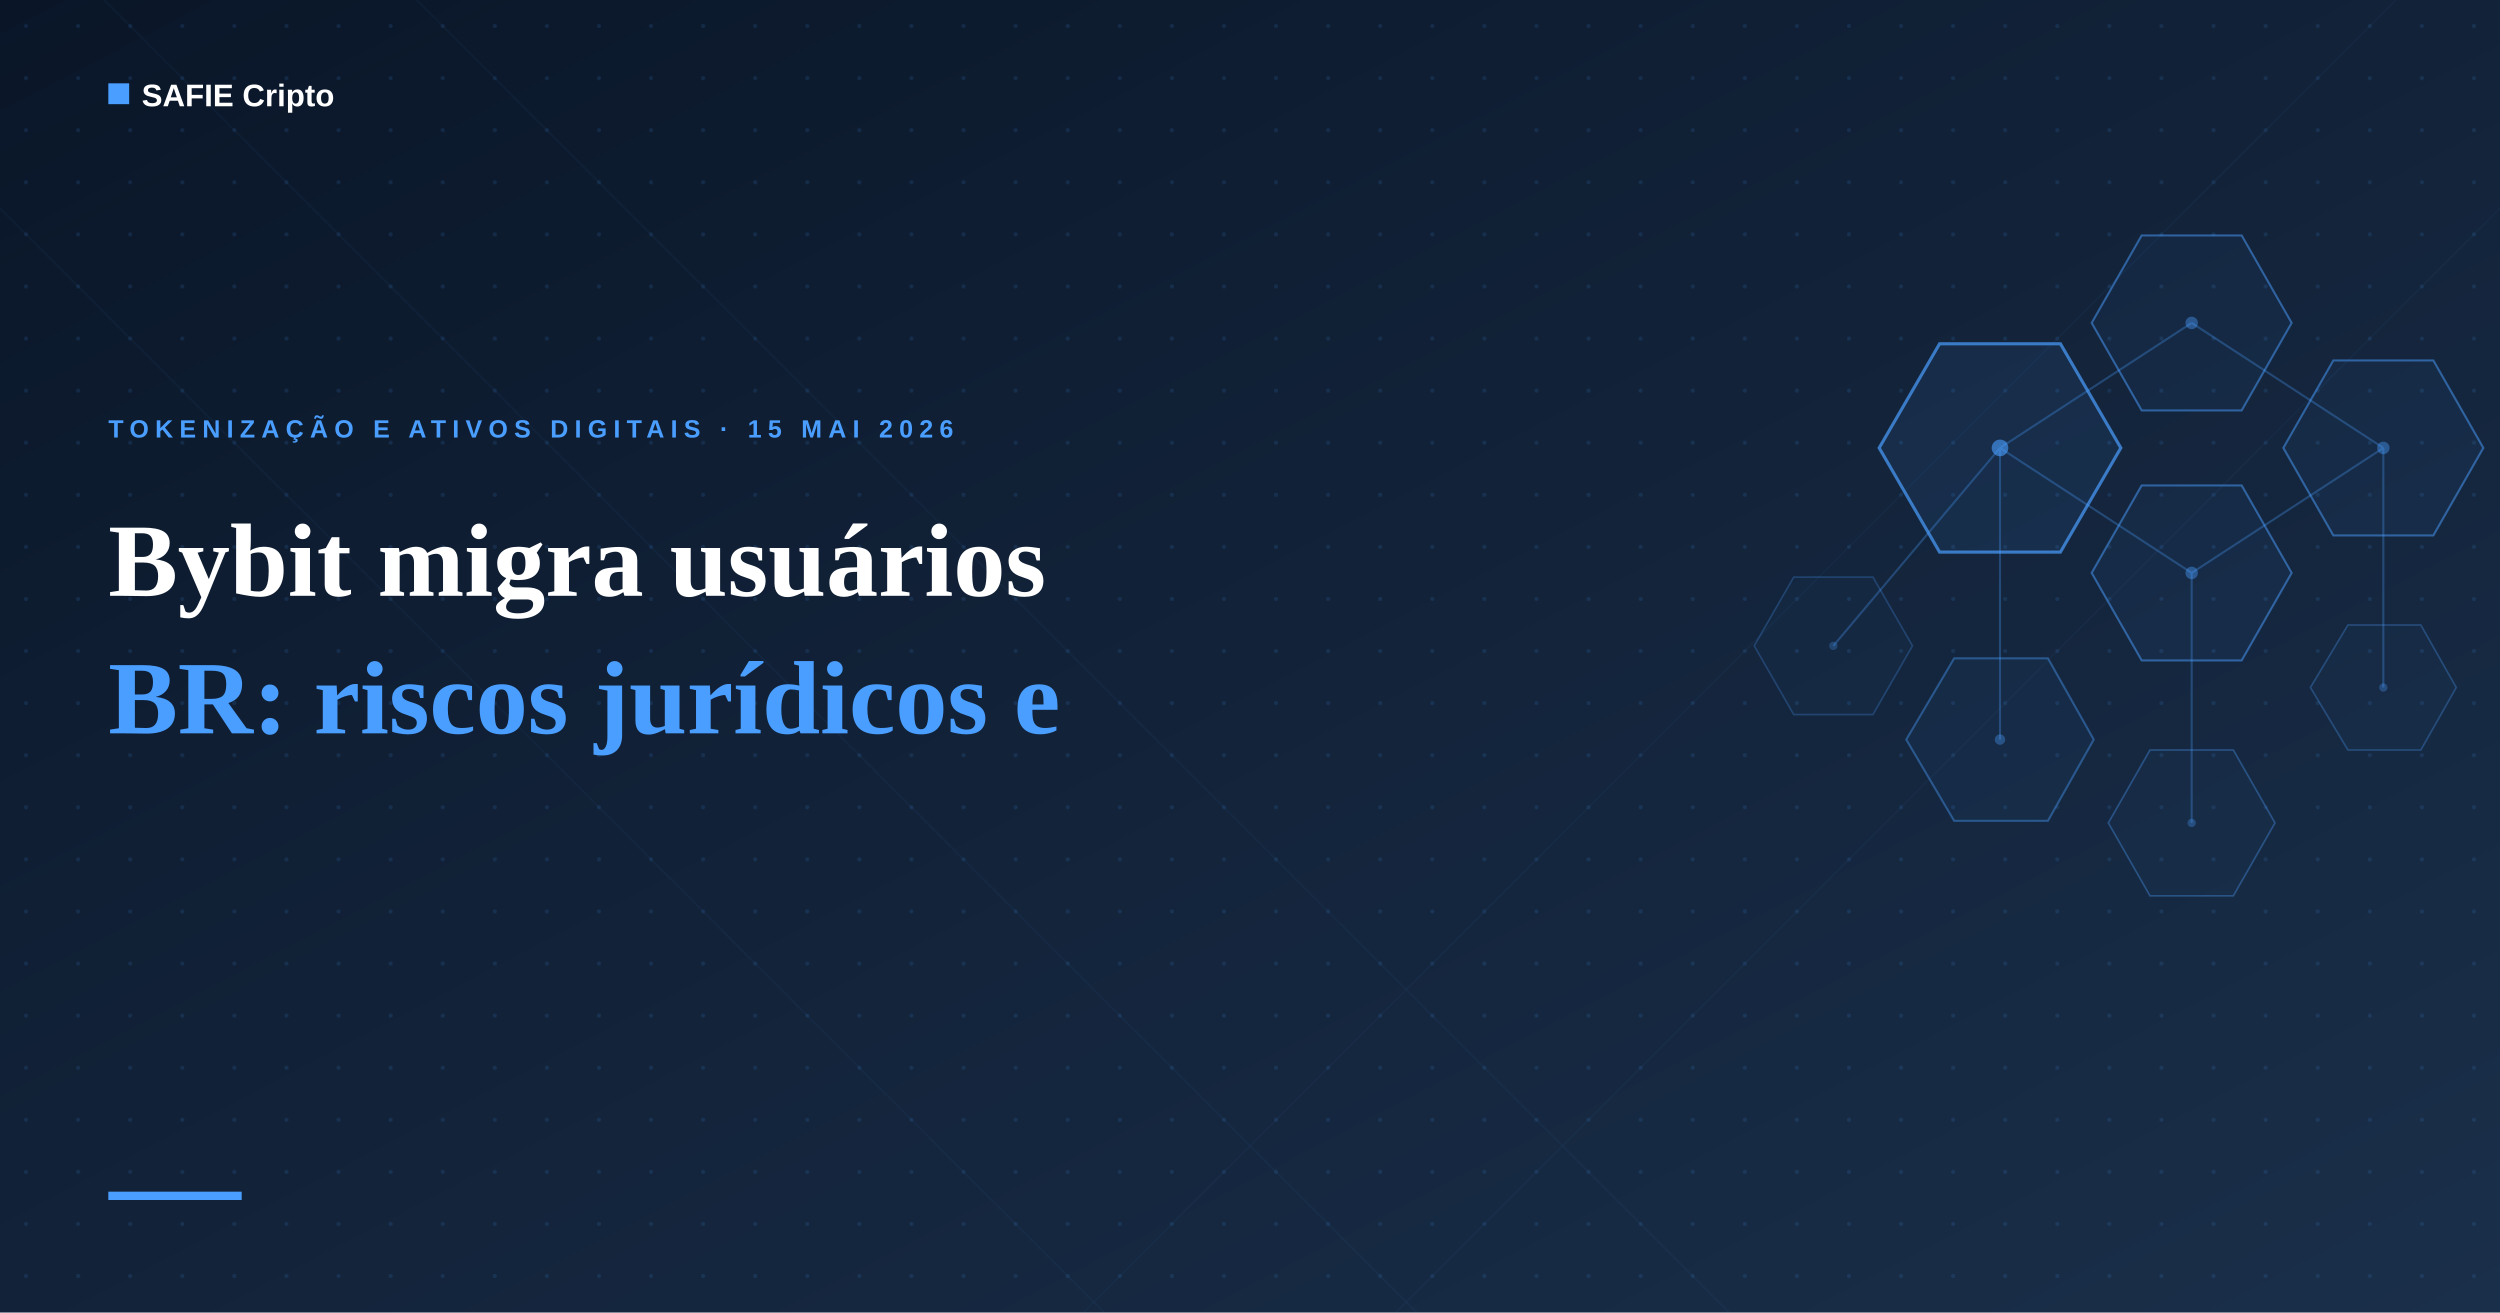
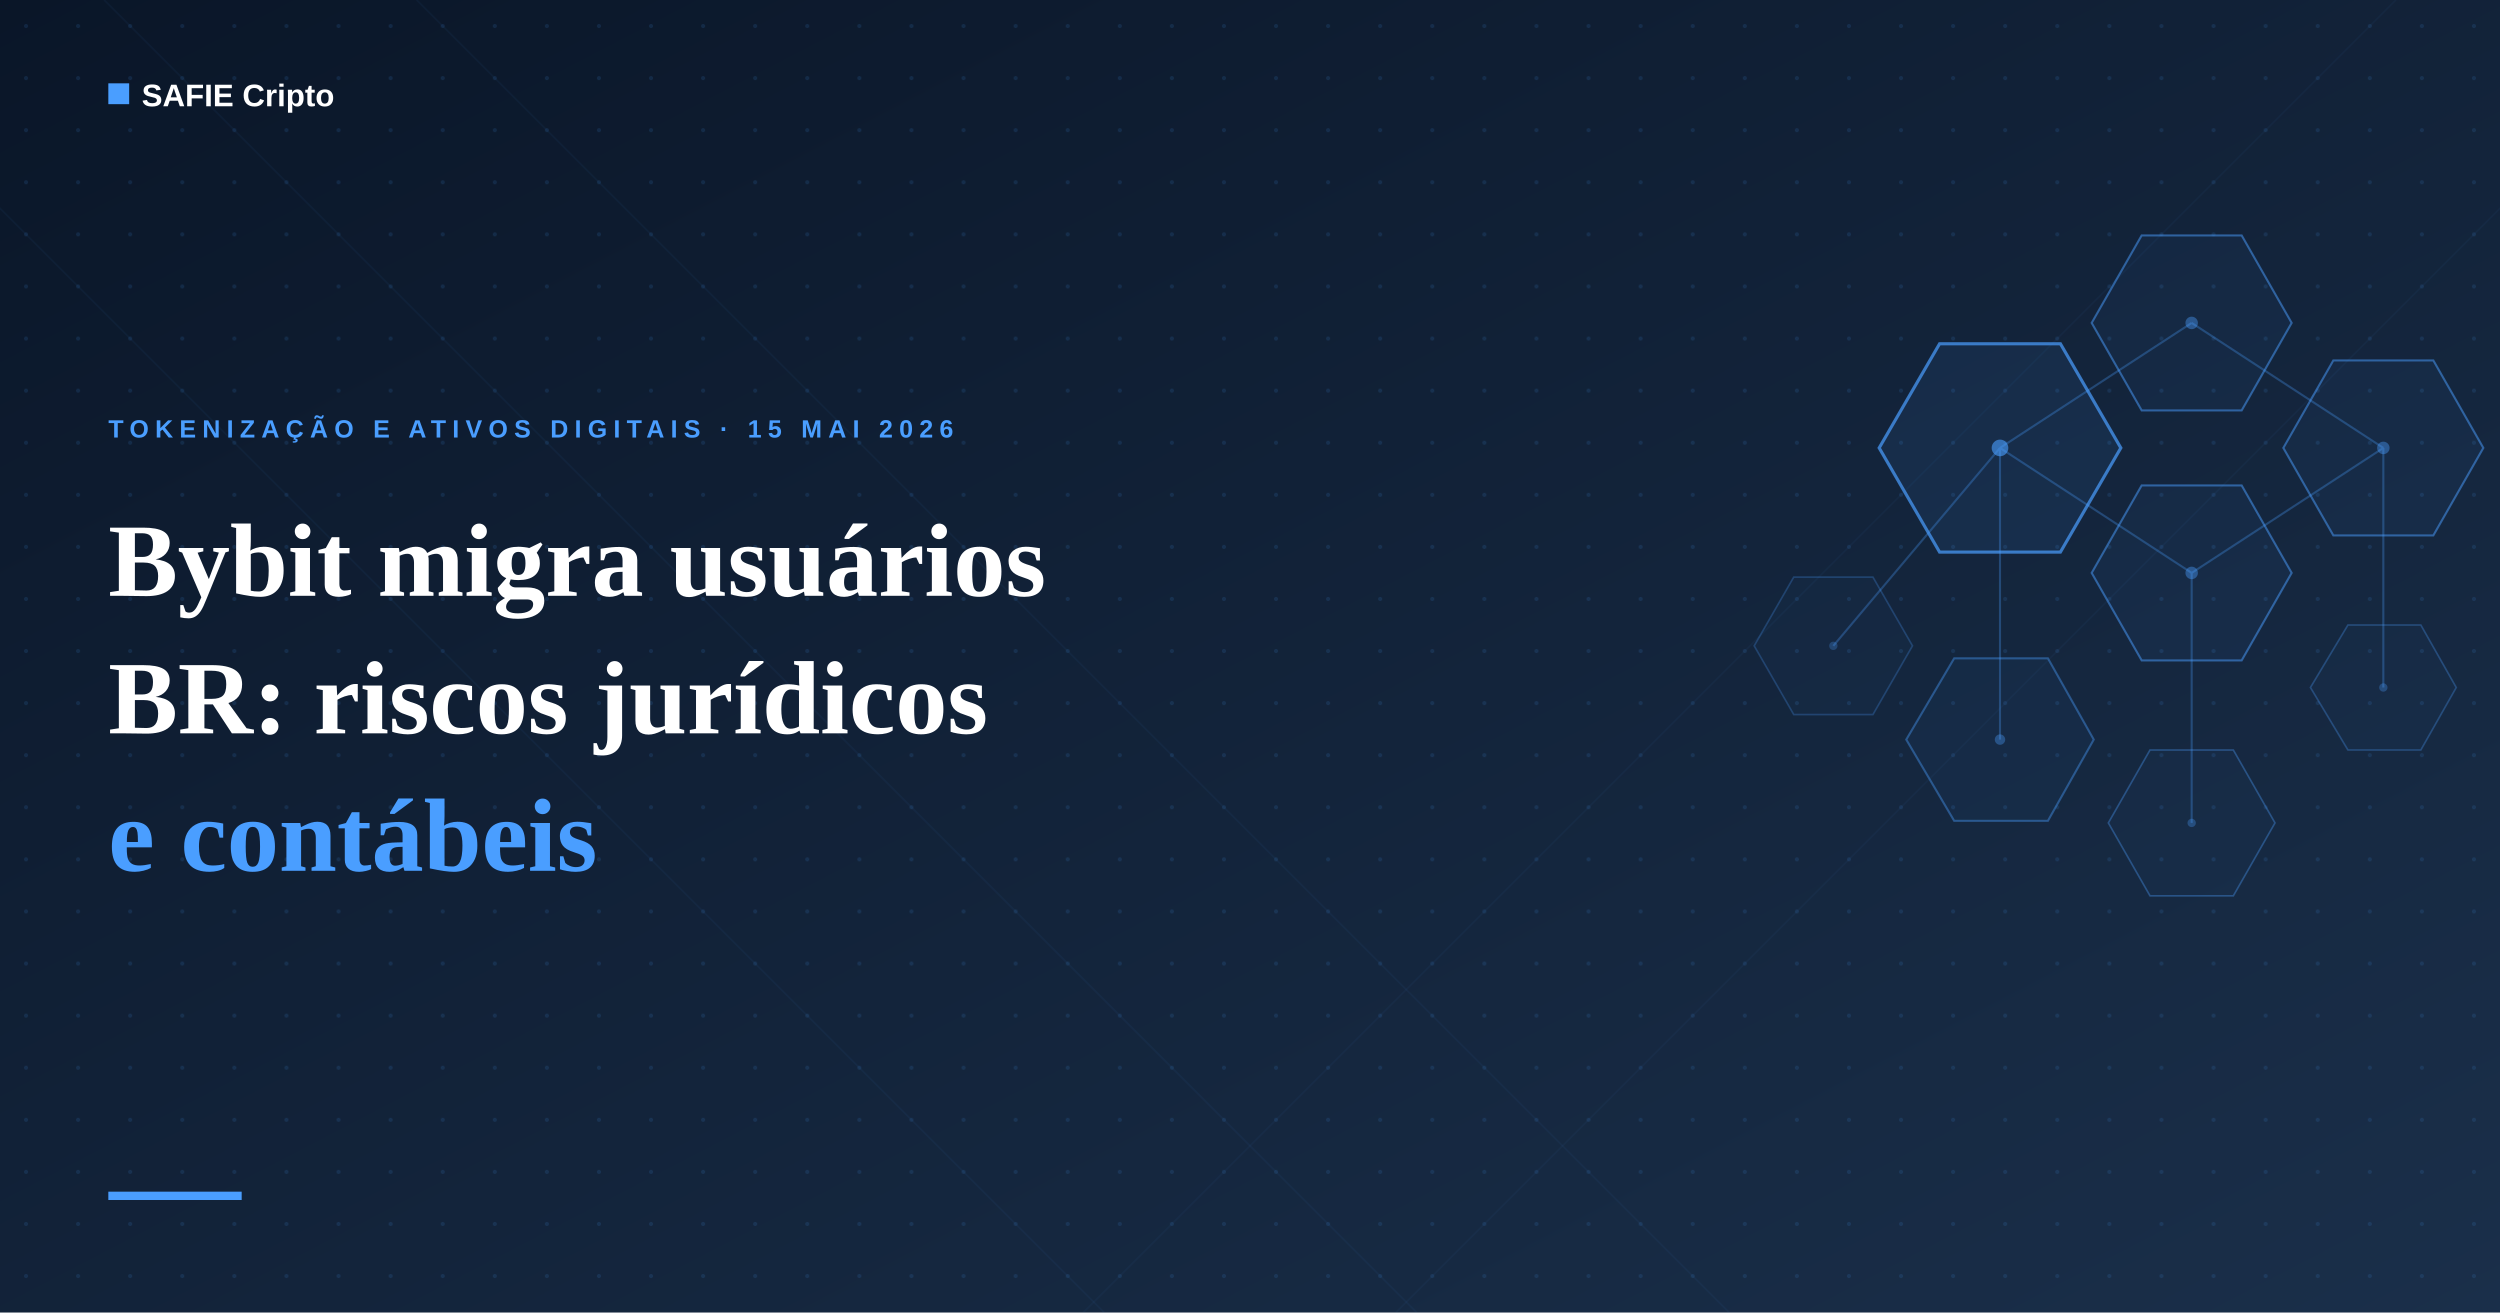
<svg xmlns="http://www.w3.org/2000/svg" viewBox="0 0 1200 630" width="1200" height="630">
  <defs>
    <linearGradient id="bg-grad" x1="0%" y1="0%" x2="100%" y2="100%">
      <stop offset="0%" stop-color="#0a1628" />
      <stop offset="100%" stop-color="#1a2f4a" />
    </linearGradient>
    <pattern id="dots" x="0" y="0" width="25" height="25" patternUnits="userSpaceOnUse">
      <circle cx="12.5" cy="12.5" r="1" fill="#4a9eff" fill-opacity="0.12" />
    </pattern>
  </defs>
  <rect width="1200" height="630" fill="url(#bg-grad)" />
  <rect width="1200" height="630" fill="url(#dots)" />
  <line x1="-100" y1="0" x2="530" y2="630" stroke="#4a9eff" stroke-width="0.8" opacity="0.05" />
  <line x1="50" y1="0" x2="680" y2="630" stroke="#4a9eff" stroke-width="0.8" opacity="0.05" />
  <line x1="200" y1="0" x2="830" y2="630" stroke="#4a9eff" stroke-width="0.8" opacity="0.05" />
  <line x1="1300" y1="0" x2="670" y2="630" stroke="#4a9eff" stroke-width="0.8" opacity="0.04" />
  <line x1="1150" y1="0" x2="520" y2="630" stroke="#4a9eff" stroke-width="0.8" opacity="0.04" />
  <g stroke="#4a9eff" stroke-width="1" opacity="0.3" fill="none">
    <line x1="960" y1="215" x2="1052" y2="155" />
    <line x1="960" y1="215" x2="1052" y2="275" />
    <line x1="1052" y1="155" x2="1144" y2="215" />
    <line x1="1052" y1="275" x2="1144" y2="215" />
    <line x1="960" y1="215" x2="960" y2="355" />
    <line x1="1052" y1="275" x2="1052" y2="395" />
    <line x1="1144" y1="215" x2="1144" y2="330" />
    <line x1="960" y1="215" x2="880" y2="310" />
  </g>
  <polygon points="1018,215 989,265 931,265 902,215 931,165 989,165" fill="#4a9eff" fill-opacity="0.08" stroke="#4a9eff" stroke-width="1.5" stroke-opacity="0.7" />
  <polygon points="1100,155 1076,197 1028,197 1004,155 1028,113 1076,113" fill="#4a9eff" fill-opacity="0.05" stroke="#4a9eff" stroke-width="1" stroke-opacity="0.5" />
  <polygon points="1100,275 1076,317 1028,317 1004,275 1028,233 1076,233" fill="#4a9eff" fill-opacity="0.05" stroke="#4a9eff" stroke-width="1" stroke-opacity="0.5" />
  <polygon points="1192,215 1168,257 1120,257 1096,215 1120,173 1168,173" fill="#4a9eff" fill-opacity="0.05" stroke="#4a9eff" stroke-width="1" stroke-opacity="0.5" />
  <polygon points="1005,355 983,394 938,394 915,355 938,316 983,316" fill="#4a9eff" fill-opacity="0.04" stroke="#4a9eff" stroke-width="1" stroke-opacity="0.4" />
  <polygon points="1092,395 1072,430 1032,430 1012,395 1032,360 1072,360" fill="#4a9eff" fill-opacity="0.03" stroke="#4a9eff" stroke-width="0.8" stroke-opacity="0.35" />
  <polygon points="1179,330 1162,360 1127,360 1109,330 1127,300 1162,300" fill="#4a9eff" fill-opacity="0.03" stroke="#4a9eff" stroke-width="0.8" stroke-opacity="0.3" />
  <polygon points="918,310 899,343 861,343 842,310 861,277 899,277" fill="#4a9eff" fill-opacity="0.03" stroke="#4a9eff" stroke-width="0.8" stroke-opacity="0.25" />
  <circle cx="960" cy="215" r="4" fill="#4a9eff" opacity="0.6" />
  <circle cx="1052" cy="155" r="3" fill="#4a9eff" opacity="0.4" />
  <circle cx="1052" cy="275" r="3" fill="#4a9eff" opacity="0.4" />
  <circle cx="1144" cy="215" r="3" fill="#4a9eff" opacity="0.4" />
  <circle cx="960" cy="355" r="2.5" fill="#4a9eff" opacity="0.35" />
  <circle cx="1052" cy="395" r="2" fill="#4a9eff" opacity="0.3" />
  <circle cx="1144" cy="330" r="2" fill="#4a9eff" opacity="0.3" />
  <circle cx="880" cy="310" r="2" fill="#4a9eff" opacity="0.25" />
  <rect x="52" y="40" width="10" height="10" fill="#4a9eff" />
  <text x="68" y="51" fill="#ffffff" font-family="'DM Sans', Arial, sans-serif" font-size="15" font-weight="600">SAFIE Cripto</text>
  <text x="52" y="210" fill="#4a9eff" font-family="'DM Sans', Arial, sans-serif" font-size="12" font-weight="600" letter-spacing="3">TOKENIZAÇÃO E ATIVOS DIGITAIS · 15 MAI 2026</text>
  <text x="52" y="286" fill="#ffffff" font-family="Georgia, 'Times New Roman', serif" font-size="50" font-weight="700">Bybit migra usuários</text>
-   <text x="52" y="352" fill="#4a9eff" font-family="Georgia, 'Times New Roman', serif" font-size="50" font-weight="700">BR: riscos jurídicos e</text>
-   <text x="52" y="418" fill="#4a9eff" font-family="Georgia, 'Times New Roman', serif" font-size="50" font-weight="700" />
+   <text x="52" y="352" fill="#ffffff" font-family="Georgia, 'Times New Roman', serif" font-size="50" font-weight="700">BR: riscos jurídicos</text>
+   <text x="52" y="418" fill="#4a9eff" font-family="Georgia, 'Times New Roman', serif" font-size="50" font-weight="700">e contábeis</text>
  <rect x="52" y="572" width="64" height="4" fill="#4a9eff" />
</svg>
